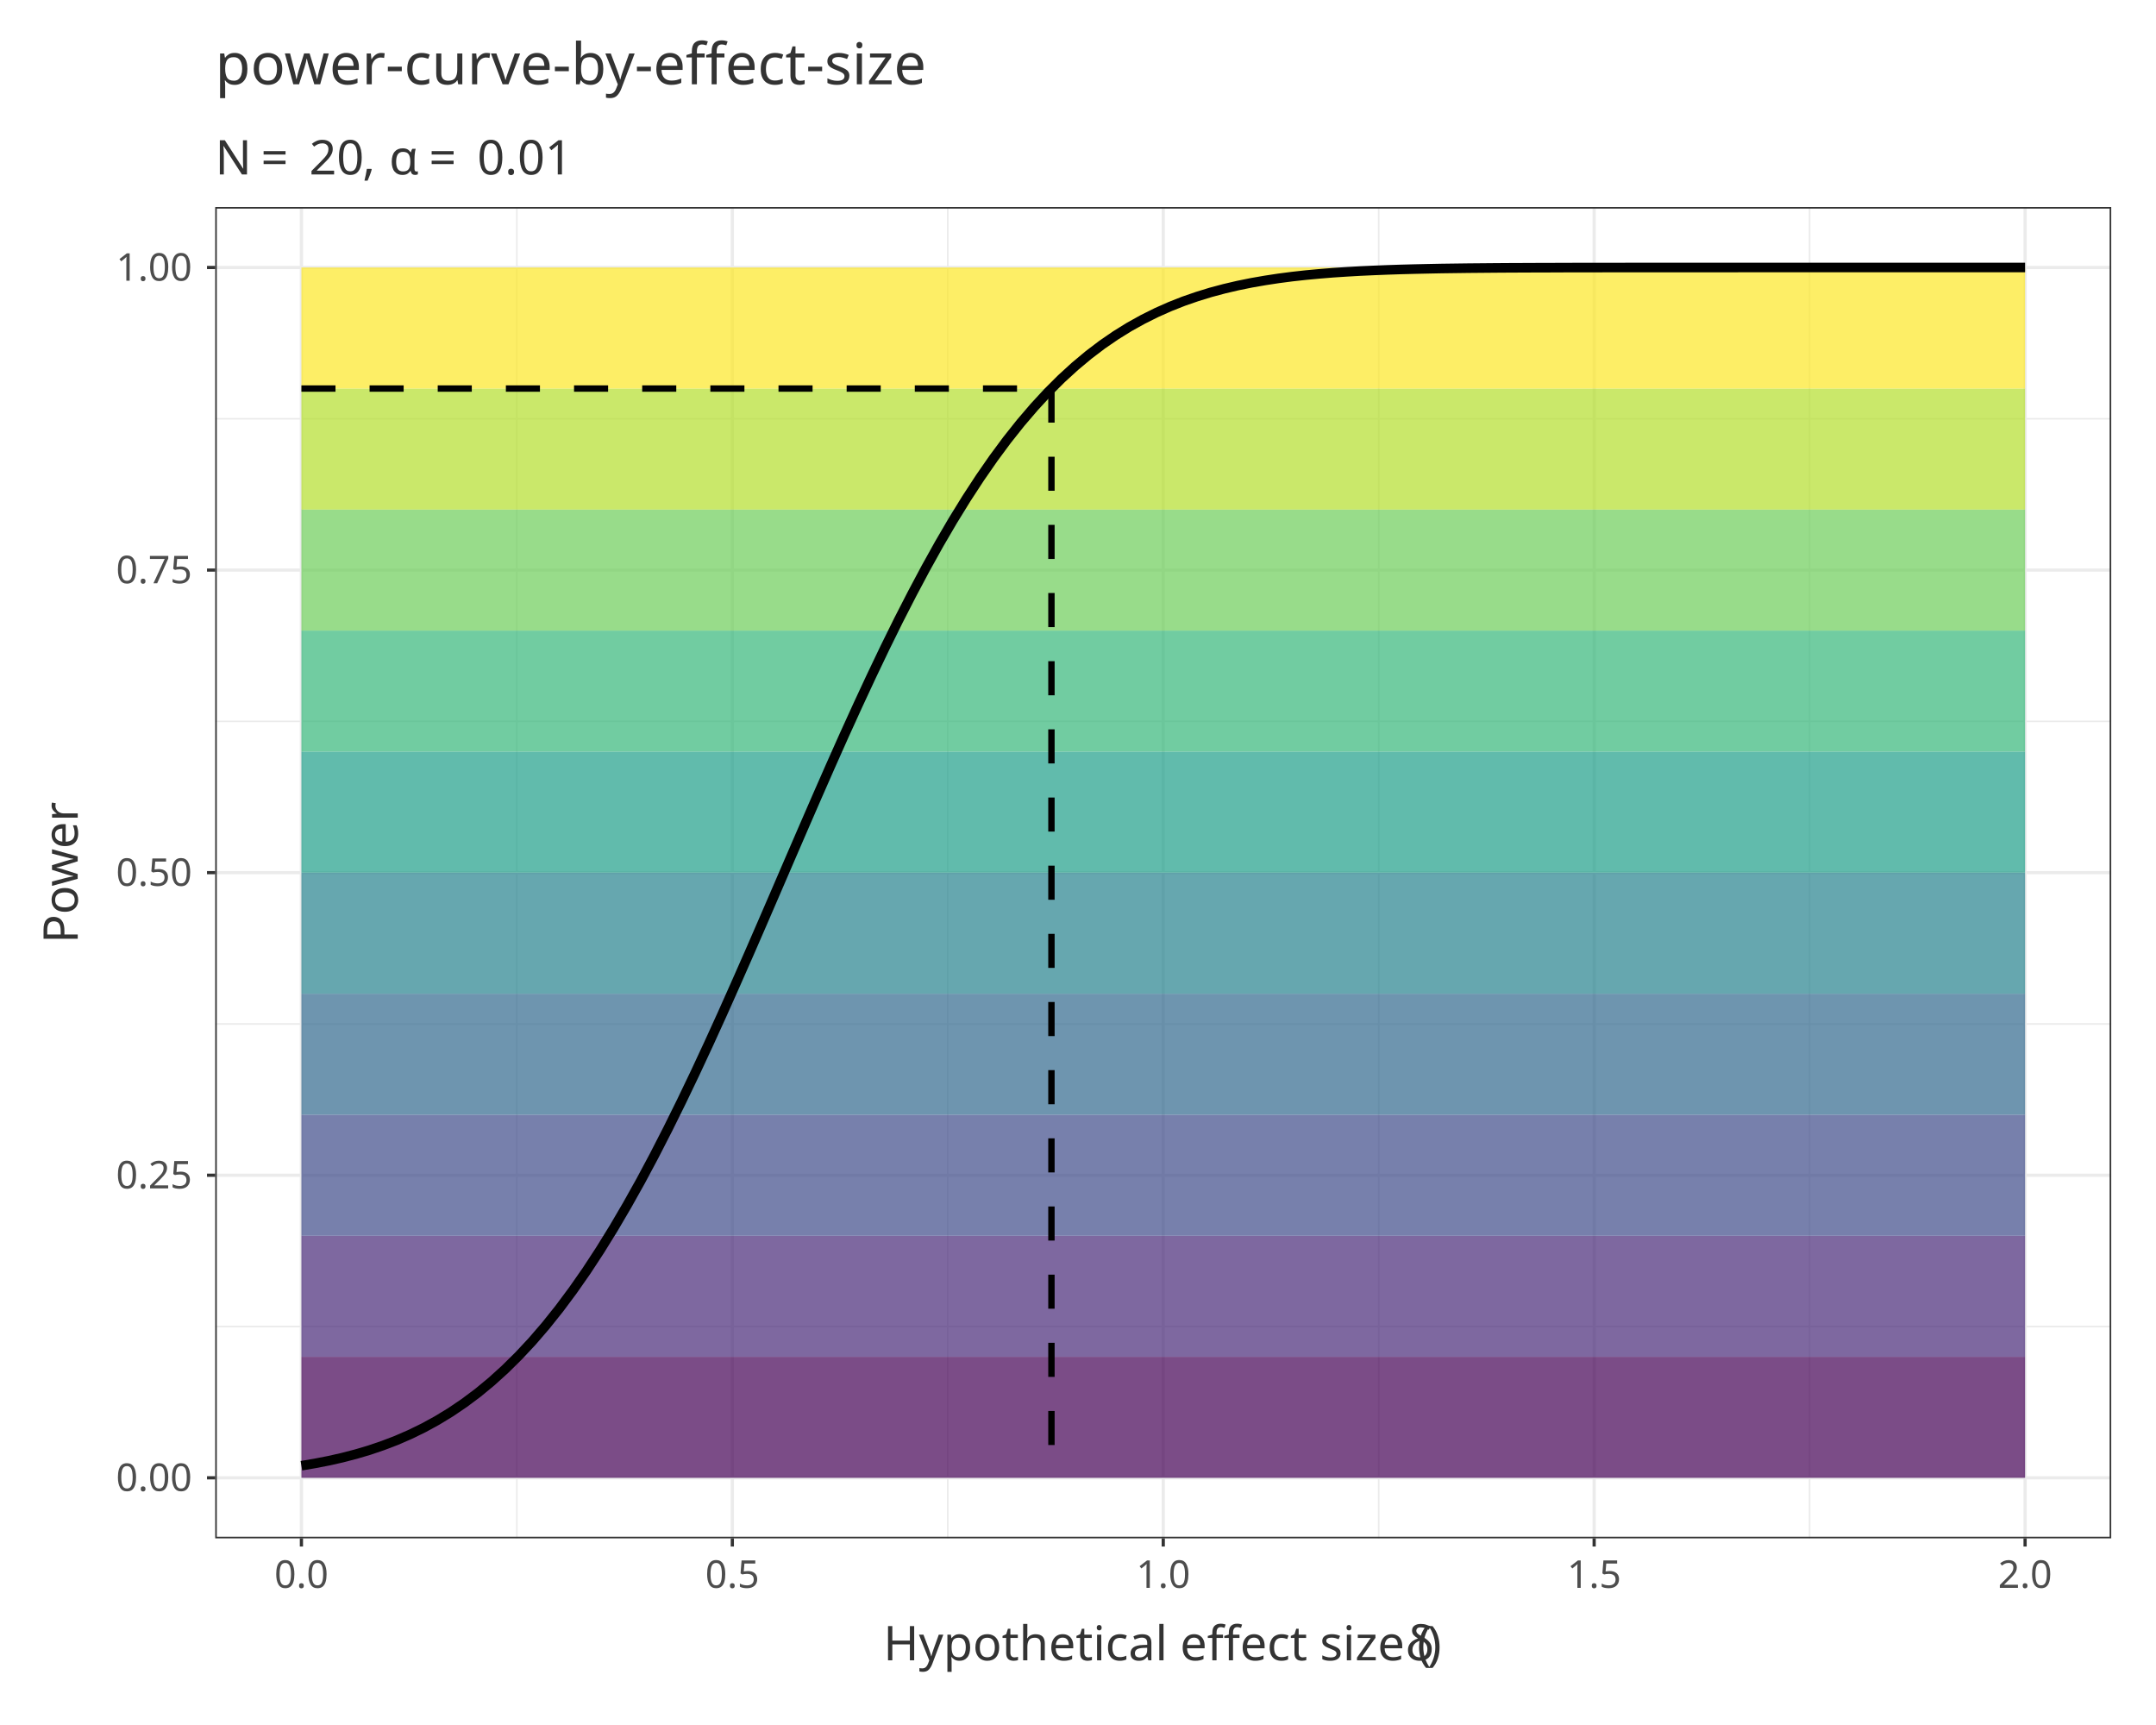
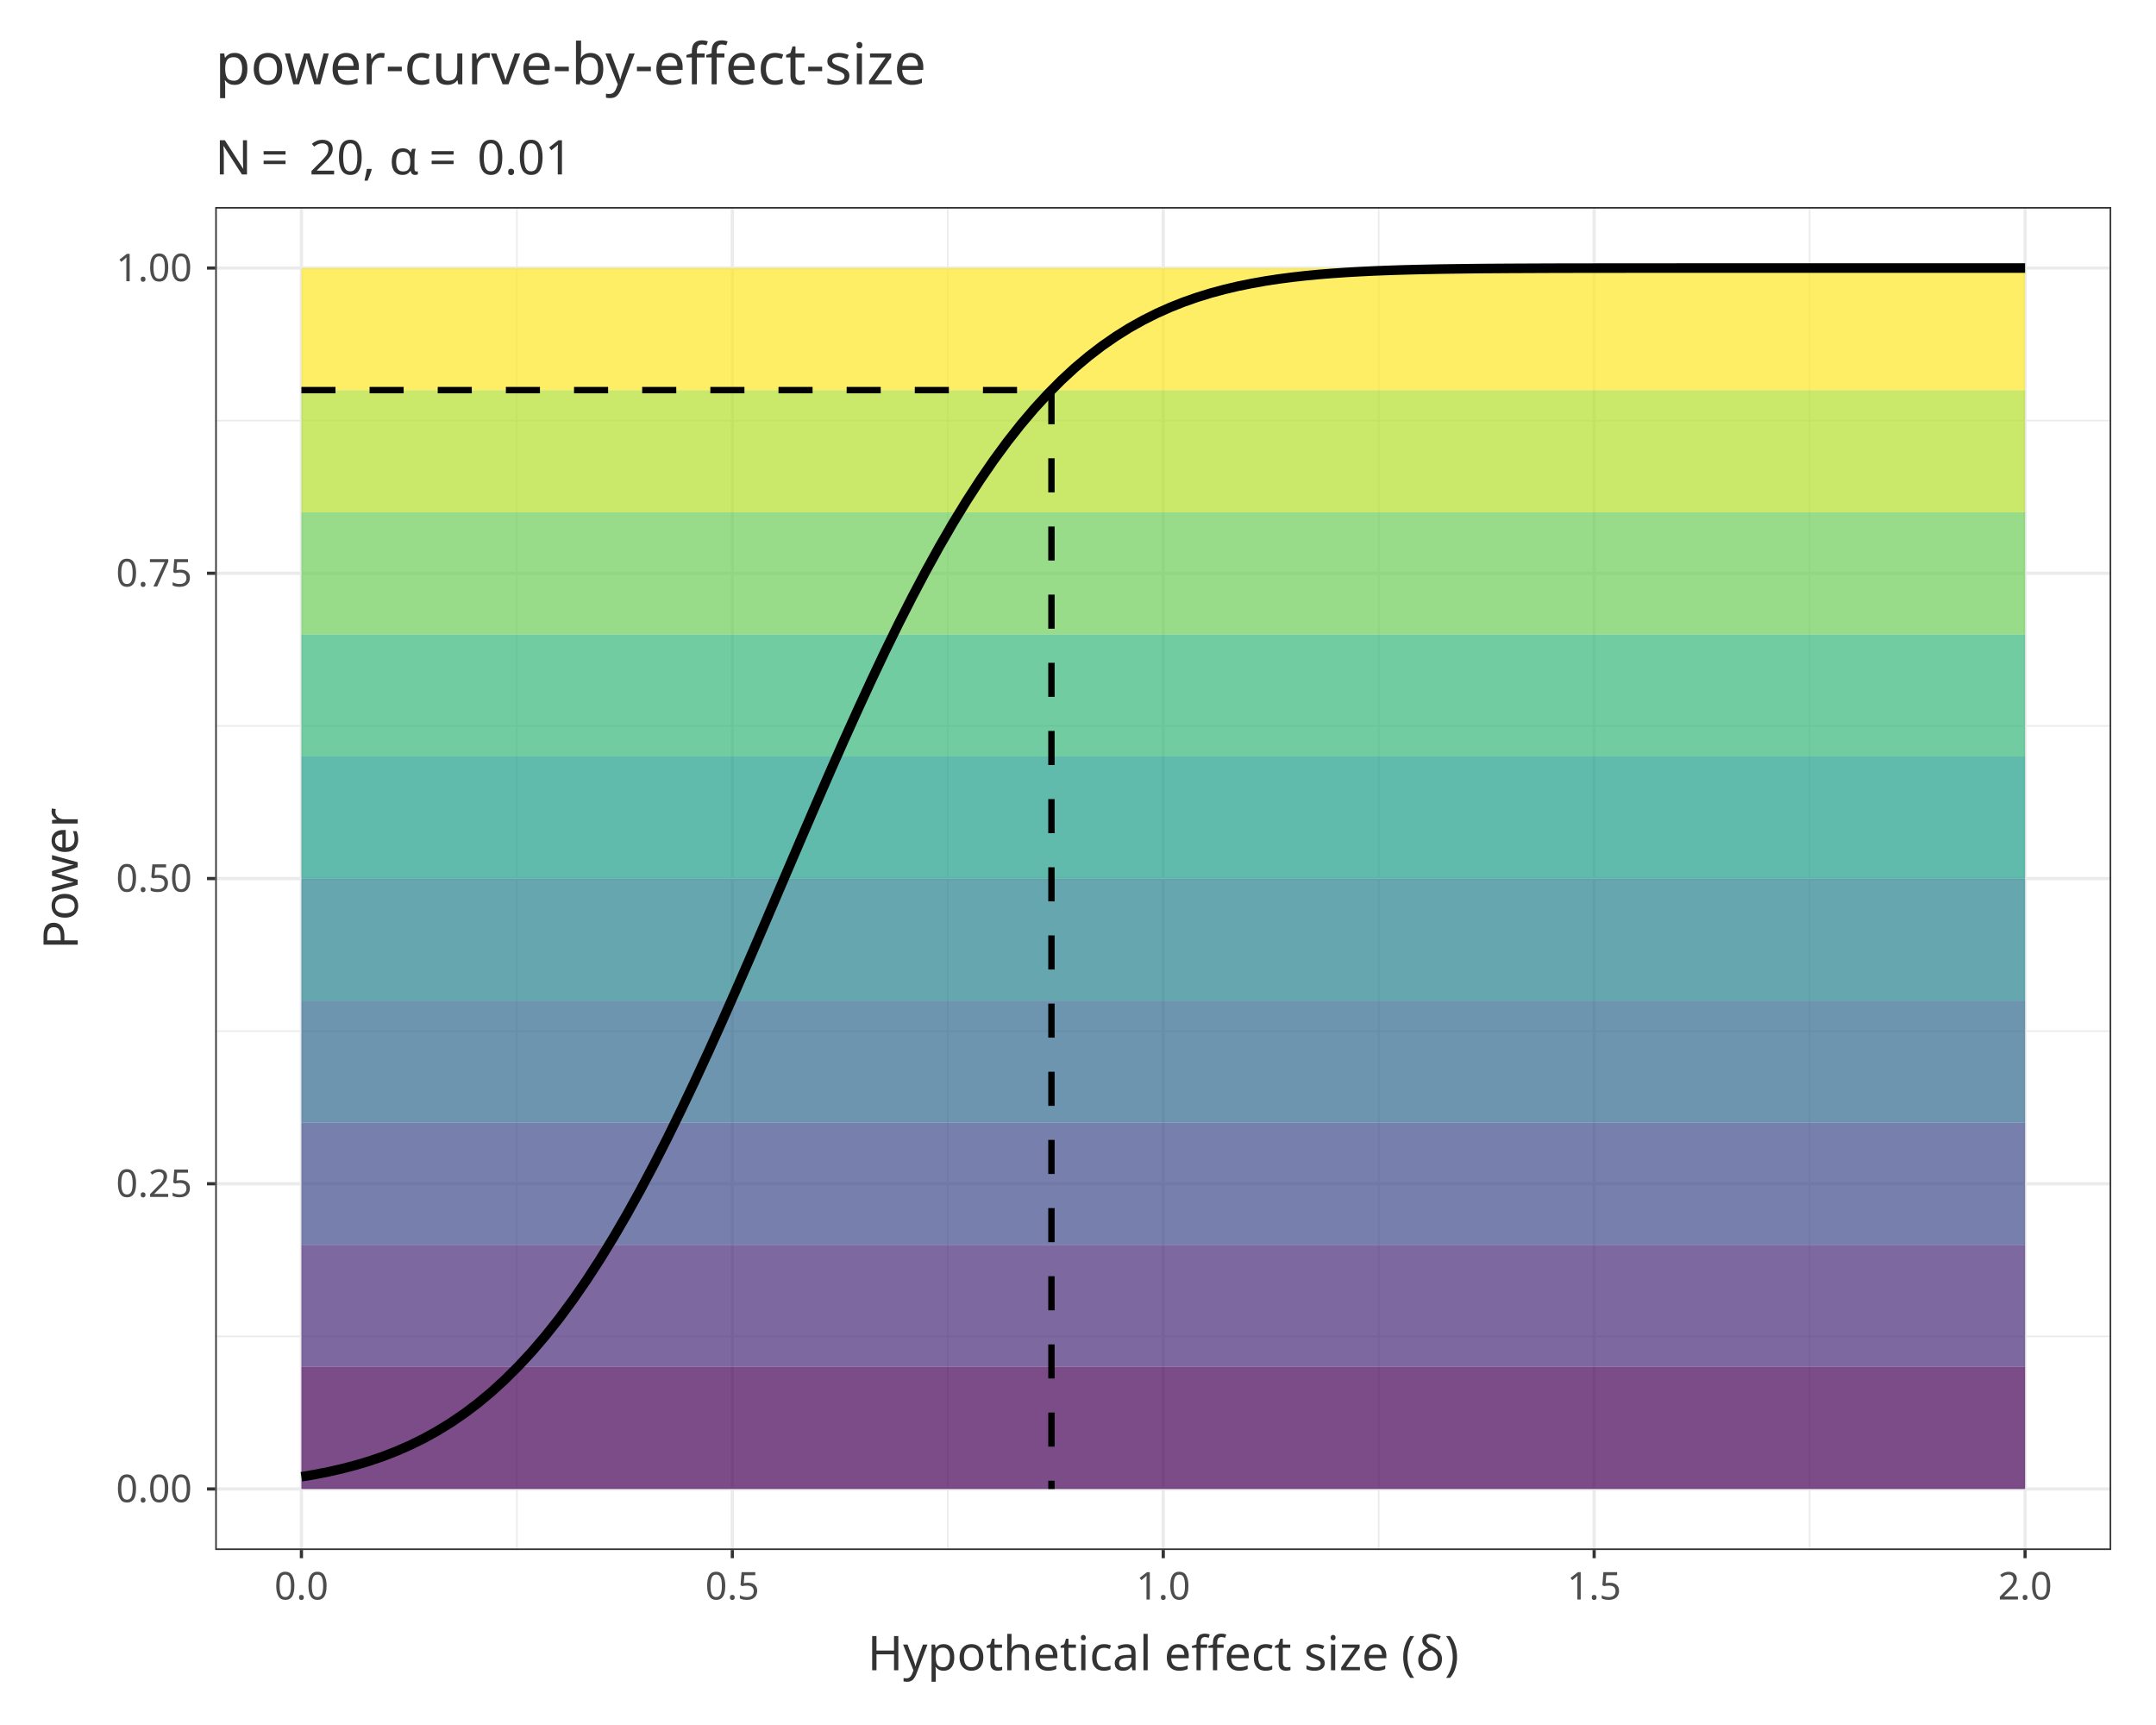
<svg xmlns="http://www.w3.org/2000/svg" class="svglite" data-engine-version="2.0" width="720.00pt" height="576.00pt" viewBox="0 0 720.00 576.00">
  <defs>
    <style type="text/css">
    .svglite line, .svglite polyline, .svglite polygon, .svglite path, .svglite rect, .svglite circle {
      fill: none;
      stroke: #000000;
      stroke-linecap: round;
      stroke-linejoin: round;
      stroke-miterlimit: 10.00;
    }
  </style>
  </defs>
  <rect width="100%" height="100%" style="stroke: none; fill: #FFFFFF;" />
  <defs>
    <clipPath id="cpMC4wMHw3MjAuMDB8MC4wMHw1NzYuMDA=">
      <rect x="0.00" y="0.00" width="720.00" height="576.00" />
    </clipPath>
  </defs>
  <g clip-path="url(#cpMC4wMHw3MjAuMDB8MC4wMHw1NzYuMDA=)">
    <rect x="0" y="0.00" width="720.00" height="576.00" style="stroke-width: 1.07; stroke: none;" />
  </g>
  <defs>
-     <clipPath id="cpNzEuODd8NzA1LjA2fDY5LjEyfDUxMy42Nw==">
-       <rect x="71.87" y="69.12" width="633.18" height="444.55" />
+     <clipPath id="cpNzEuODd8NzA1LjA2fDY5LjEyfDUxNy41Nw==">
+       <rect x="71.87" y="69.12" width="633.18" height="448.46" />
    </clipPath>
  </defs>
-   <g clip-path="url(#cpNzEuODd8NzA1LjA2fDY5LjEyfDUxMy42Nw==)">
-     <rect x="71.87" y="69.12" width="633.18" height="444.55" style="stroke-width: 1.07; stroke: none; fill: #FFFFFF;" />
-     <polyline points="71.87,442.94 705.06,442.94 " style="stroke-width: 0.53; stroke: #EBEBEB; stroke-linecap: butt;" />
-     <polyline points="71.87,341.91 705.06,341.91 " style="stroke-width: 0.53; stroke: #EBEBEB; stroke-linecap: butt;" />
-     <polyline points="71.87,240.87 705.06,240.87 " style="stroke-width: 0.53; stroke: #EBEBEB; stroke-linecap: butt;" />
-     <polyline points="71.87,139.84 705.06,139.84 " style="stroke-width: 0.53; stroke: #EBEBEB; stroke-linecap: butt;" />
-     <polyline points="172.61,513.67 172.61,69.12 " style="stroke-width: 0.53; stroke: #EBEBEB; stroke-linecap: butt;" />
-     <polyline points="316.51,513.67 316.51,69.12 " style="stroke-width: 0.53; stroke: #EBEBEB; stroke-linecap: butt;" />
-     <polyline points="460.42,513.67 460.42,69.12 " style="stroke-width: 0.53; stroke: #EBEBEB; stroke-linecap: butt;" />
-     <polyline points="604.32,513.67 604.32,69.12 " style="stroke-width: 0.53; stroke: #EBEBEB; stroke-linecap: butt;" />
-     <polyline points="71.87,493.46 705.06,493.46 " style="stroke-width: 1.07; stroke: #EBEBEB; stroke-linecap: butt;" />
-     <polyline points="71.87,392.43 705.06,392.43 " style="stroke-width: 1.07; stroke: #EBEBEB; stroke-linecap: butt;" />
-     <polyline points="71.87,291.39 705.06,291.39 " style="stroke-width: 1.07; stroke: #EBEBEB; stroke-linecap: butt;" />
-     <polyline points="71.87,190.36 705.06,190.36 " style="stroke-width: 1.07; stroke: #EBEBEB; stroke-linecap: butt;" />
-     <polyline points="71.87,89.32 705.06,89.32 " style="stroke-width: 1.07; stroke: #EBEBEB; stroke-linecap: butt;" />
-     <polyline points="100.66,513.67 100.66,69.12 " style="stroke-width: 1.07; stroke: #EBEBEB; stroke-linecap: butt;" />
-     <polyline points="244.56,513.67 244.56,69.12 " style="stroke-width: 1.07; stroke: #EBEBEB; stroke-linecap: butt;" />
-     <polyline points="388.47,513.67 388.47,69.12 " style="stroke-width: 1.07; stroke: #EBEBEB; stroke-linecap: butt;" />
-     <polyline points="532.37,513.67 532.37,69.12 " style="stroke-width: 1.07; stroke: #EBEBEB; stroke-linecap: butt;" />
-     <polyline points="676.28,513.67 676.28,69.12 " style="stroke-width: 1.07; stroke: #EBEBEB; stroke-linecap: butt;" />
-     <rect x="100.66" y="453.05" width="575.62" height="40.41" style="stroke-width: 1.07; stroke: none; stroke-linecap: square; stroke-linejoin: miter; fill: #440154; fill-opacity: 0.70;" />
-     <rect x="100.66" y="412.63" width="575.62" height="40.41" style="stroke-width: 1.07; stroke: none; stroke-linecap: square; stroke-linejoin: miter; fill: #482878; fill-opacity: 0.70;" />
-     <rect x="100.66" y="372.22" width="575.62" height="40.41" style="stroke-width: 1.07; stroke: none; stroke-linecap: square; stroke-linejoin: miter; fill: #3E4A89; fill-opacity: 0.70;" />
-     <rect x="100.66" y="331.81" width="575.62" height="40.41" style="stroke-width: 1.07; stroke: none; stroke-linecap: square; stroke-linejoin: miter; fill: #31688E; fill-opacity: 0.70;" />
-     <rect x="100.66" y="291.39" width="575.62" height="40.41" style="stroke-width: 1.07; stroke: none; stroke-linecap: square; stroke-linejoin: miter; fill: #26828E; fill-opacity: 0.70;" />
-     <rect x="100.66" y="250.98" width="575.62" height="40.41" style="stroke-width: 1.07; stroke: none; stroke-linecap: square; stroke-linejoin: miter; fill: #1F9E89; fill-opacity: 0.70;" />
-     <rect x="100.66" y="210.56" width="575.62" height="40.41" style="stroke-width: 1.07; stroke: none; stroke-linecap: square; stroke-linejoin: miter; fill: #35B779; fill-opacity: 0.70;" />
-     <rect x="100.66" y="170.15" width="575.62" height="40.41" style="stroke-width: 1.07; stroke: none; stroke-linecap: square; stroke-linejoin: miter; fill: #6DCD59; fill-opacity: 0.70;" />
-     <rect x="100.66" y="129.74" width="575.62" height="40.41" style="stroke-width: 1.07; stroke: none; stroke-linecap: square; stroke-linejoin: miter; fill: #B4DE2C; fill-opacity: 0.70;" />
-     <rect x="100.66" y="89.32" width="575.62" height="40.41" style="stroke-width: 1.07; stroke: none; stroke-linecap: square; stroke-linejoin: miter; fill: #FDE725; fill-opacity: 0.70;" />
-     <polyline points="100.66,489.42 105.19,488.65 109.72,487.77 114.25,486.75 118.79,485.57 123.32,484.23 127.85,482.69 132.38,480.96 136.91,478.99 141.45,476.78 145.98,474.30 150.51,471.54 155.04,468.47 159.58,465.08 164.11,461.34 168.64,457.24 173.17,452.77 177.71,447.91 182.24,442.65 186.77,436.98 191.30,430.90 195.84,424.40 200.37,417.48 204.90,410.16 209.43,402.43 213.97,394.32 218.50,385.83 223.03,376.99 227.56,367.83 232.10,358.36 236.63,348.63 241.16,338.68 245.69,328.52 250.23,318.22 254.76,307.80 259.29,297.32 263.82,286.81 268.36,276.32 272.89,265.90 277.42,255.59 281.95,245.43 286.49,235.46 291.02,225.73 295.55,216.25 300.08,207.07 304.62,198.22 309.15,189.71 313.68,181.57 318.21,173.82 322.74,166.47 327.28,159.52 331.81,152.99 336.34,146.87 340.87,141.17 345.41,135.87 349.94,130.96 354.47,126.45 359.00,122.31 363.54,118.52 368.07,115.08 372.60,111.97 377.13,109.16 381.67,106.64 386.20,104.38 390.73,102.37 395.26,100.58 399.80,99.01 404.33,97.62 408.86,96.41 413.39,95.35 417.93,94.43 422.46,93.64 426.99,92.95 431.52,92.36 436.06,91.86 440.59,91.44 445.12,91.07 449.65,90.77 454.19,90.51 458.72,90.30 463.25,90.12 467.78,89.97 472.32,89.85 476.85,89.75 481.38,89.66 485.91,89.60 490.45,89.54 494.98,89.50 499.51,89.46 504.04,89.43 508.57,89.41 513.11,89.39 517.64,89.38 522.17,89.36 526.70,89.35 531.24,89.35 535.77,89.34 540.30,89.34 544.83,89.33 549.37,89.33 553.90,89.33 558.43,89.33 562.96,89.33 567.50,89.33 572.03,89.33 576.56,89.33 581.09,89.32 585.63,89.32 590.16,89.32 594.69,89.32 599.22,89.32 603.76,89.32 608.29,89.32 612.82,89.32 617.35,89.32 621.89,89.32 626.42,89.32 630.95,89.32 635.48,89.32 640.02,89.32 644.55,89.32 649.08,89.32 653.61,89.32 658.15,89.32 662.68,89.32 667.21,89.32 671.74,89.32 676.28,89.32 " style="stroke-width: 3.20; stroke-linecap: butt;" />
-     <line x1="351.13" y1="129.74" x2="351.13" y2="493.46" style="stroke-width: 2.13; stroke-dasharray: 11.38,11.38; stroke-linecap: butt;" />
-     <line x1="100.66" y1="129.74" x2="351.13" y2="129.74" style="stroke-width: 2.13; stroke-dasharray: 11.38,11.38; stroke-linecap: butt;" />
-     <rect x="71.87" y="69.12" width="633.18" height="444.55" style="stroke-width: 1.07; stroke: #333333;" />
+   <g clip-path="url(#cpNzEuODd8NzA1LjA2fDY5LjEyfDUxNy41Nw==)">
+     <rect x="71.87" y="69.12" width="633.18" height="448.46" style="stroke-width: 1.07; stroke: none; fill: #FFFFFF;" />
+     <polyline points="71.87,446.23 705.06,446.23 " style="stroke-width: 0.53; stroke: #EBEBEB; stroke-linecap: butt;" />
+     <polyline points="71.87,344.31 705.06,344.31 " style="stroke-width: 0.53; stroke: #EBEBEB; stroke-linecap: butt;" />
+     <polyline points="71.87,242.38 705.06,242.38 " style="stroke-width: 0.53; stroke: #EBEBEB; stroke-linecap: butt;" />
+     <polyline points="71.87,140.46 705.06,140.46 " style="stroke-width: 0.53; stroke: #EBEBEB; stroke-linecap: butt;" />
+     <polyline points="172.61,517.57 172.61,69.12 " style="stroke-width: 0.53; stroke: #EBEBEB; stroke-linecap: butt;" />
+     <polyline points="316.51,517.57 316.51,69.12 " style="stroke-width: 0.53; stroke: #EBEBEB; stroke-linecap: butt;" />
+     <polyline points="460.42,517.57 460.42,69.12 " style="stroke-width: 0.53; stroke: #EBEBEB; stroke-linecap: butt;" />
+     <polyline points="604.32,517.57 604.32,69.12 " style="stroke-width: 0.53; stroke: #EBEBEB; stroke-linecap: butt;" />
+     <polyline points="71.87,497.19 705.06,497.19 " style="stroke-width: 1.07; stroke: #EBEBEB; stroke-linecap: butt;" />
+     <polyline points="71.87,395.27 705.06,395.27 " style="stroke-width: 1.07; stroke: #EBEBEB; stroke-linecap: butt;" />
+     <polyline points="71.87,293.35 705.06,293.35 " style="stroke-width: 1.07; stroke: #EBEBEB; stroke-linecap: butt;" />
+     <polyline points="71.87,191.42 705.06,191.42 " style="stroke-width: 1.07; stroke: #EBEBEB; stroke-linecap: butt;" />
+     <polyline points="71.87,89.50 705.06,89.50 " style="stroke-width: 1.07; stroke: #EBEBEB; stroke-linecap: butt;" />
+     <polyline points="100.66,517.57 100.66,69.12 " style="stroke-width: 1.07; stroke: #EBEBEB; stroke-linecap: butt;" />
+     <polyline points="244.56,517.57 244.56,69.12 " style="stroke-width: 1.07; stroke: #EBEBEB; stroke-linecap: butt;" />
+     <polyline points="388.47,517.57 388.47,69.12 " style="stroke-width: 1.07; stroke: #EBEBEB; stroke-linecap: butt;" />
+     <polyline points="532.37,517.57 532.37,69.12 " style="stroke-width: 1.07; stroke: #EBEBEB; stroke-linecap: butt;" />
+     <polyline points="676.28,517.57 676.28,69.12 " style="stroke-width: 1.07; stroke: #EBEBEB; stroke-linecap: butt;" />
+     <rect x="100.66" y="456.42" width="575.62" height="40.77" style="stroke-width: 1.07; stroke: none; stroke-linecap: square; stroke-linejoin: miter; fill: #440154; fill-opacity: 0.70;" />
+     <rect x="100.66" y="415.65" width="575.62" height="40.77" style="stroke-width: 1.07; stroke: none; stroke-linecap: square; stroke-linejoin: miter; fill: #482878; fill-opacity: 0.70;" />
+     <rect x="100.66" y="374.88" width="575.62" height="40.77" style="stroke-width: 1.07; stroke: none; stroke-linecap: square; stroke-linejoin: miter; fill: #3E4A89; fill-opacity: 0.70;" />
+     <rect x="100.66" y="334.11" width="575.62" height="40.77" style="stroke-width: 1.07; stroke: none; stroke-linecap: square; stroke-linejoin: miter; fill: #31688E; fill-opacity: 0.70;" />
+     <rect x="100.66" y="293.35" width="575.62" height="40.77" style="stroke-width: 1.07; stroke: none; stroke-linecap: square; stroke-linejoin: miter; fill: #26828E; fill-opacity: 0.70;" />
+     <rect x="100.66" y="252.58" width="575.62" height="40.77" style="stroke-width: 1.07; stroke: none; stroke-linecap: square; stroke-linejoin: miter; fill: #1F9E89; fill-opacity: 0.70;" />
+     <rect x="100.66" y="211.81" width="575.62" height="40.77" style="stroke-width: 1.07; stroke: none; stroke-linecap: square; stroke-linejoin: miter; fill: #35B779; fill-opacity: 0.70;" />
+     <rect x="100.66" y="171.04" width="575.62" height="40.77" style="stroke-width: 1.07; stroke: none; stroke-linecap: square; stroke-linejoin: miter; fill: #6DCD59; fill-opacity: 0.70;" />
+     <rect x="100.66" y="130.27" width="575.62" height="40.77" style="stroke-width: 1.07; stroke: none; stroke-linecap: square; stroke-linejoin: miter; fill: #B4DE2C; fill-opacity: 0.70;" />
+     <rect x="100.66" y="89.50" width="575.62" height="40.77" style="stroke-width: 1.07; stroke: none; stroke-linecap: square; stroke-linejoin: miter; fill: #FDE725; fill-opacity: 0.70;" />
+     <polyline points="100.66,493.11 105.19,492.34 109.72,491.45 114.25,490.42 118.79,489.23 123.32,487.88 127.85,486.33 132.38,484.57 136.91,482.59 141.45,480.36 145.98,477.86 150.51,475.07 155.04,471.98 159.58,468.56 164.11,464.79 168.64,460.65 173.17,456.14 177.71,451.24 182.24,445.93 186.77,440.21 191.30,434.08 195.84,427.52 200.37,420.55 204.90,413.16 209.43,405.36 213.97,397.17 218.50,388.61 223.03,379.70 227.56,370.45 232.10,360.91 236.63,351.09 241.16,341.04 245.69,330.80 250.23,320.41 254.76,309.90 259.29,299.32 263.82,288.72 268.36,278.14 272.89,267.63 277.42,257.23 281.95,246.98 286.49,236.93 291.02,227.10 295.55,217.54 300.08,208.28 304.62,199.35 309.15,190.77 313.68,182.56 318.21,174.74 322.74,167.32 327.28,160.32 331.81,153.73 336.34,147.56 340.87,141.80 345.41,136.45 349.94,131.51 354.47,126.95 359.00,122.77 363.54,118.96 368.07,115.49 372.60,112.35 377.13,109.51 381.67,106.97 386.20,104.69 390.73,102.66 395.26,100.86 399.80,99.27 404.33,97.87 408.86,96.65 413.39,95.58 417.93,94.66 422.46,93.85 426.99,93.16 431.52,92.57 436.06,92.06 440.59,91.63 445.12,91.27 449.65,90.96 454.19,90.70 458.72,90.48 463.25,90.30 467.78,90.15 472.32,90.03 476.85,89.93 481.38,89.84 485.91,89.78 490.45,89.72 494.98,89.67 499.51,89.64 504.04,89.61 508.57,89.59 513.11,89.57 517.64,89.55 522.17,89.54 526.70,89.53 531.24,89.53 535.77,89.52 540.30,89.52 544.83,89.51 549.37,89.51 553.90,89.51 558.43,89.51 562.96,89.50 567.50,89.50 572.03,89.50 576.56,89.50 581.09,89.50 585.63,89.50 590.16,89.50 594.69,89.50 599.22,89.50 603.76,89.50 608.29,89.50 612.82,89.50 617.35,89.50 621.89,89.50 626.42,89.50 630.95,89.50 635.48,89.50 640.02,89.50 644.55,89.50 649.08,89.50 653.61,89.50 658.15,89.50 662.68,89.50 667.21,89.50 671.74,89.50 676.28,89.50 " style="stroke-width: 3.20; stroke-linecap: butt;" />
+     <line x1="351.13" y1="130.27" x2="351.13" y2="497.19" style="stroke-width: 2.13; stroke-dasharray: 11.38,11.38; stroke-linecap: butt;" />
+     <line x1="100.66" y1="130.27" x2="351.13" y2="130.27" style="stroke-width: 2.13; stroke-dasharray: 11.38,11.38; stroke-linecap: butt;" />
+     <rect x="71.87" y="69.12" width="633.18" height="448.46" style="stroke-width: 1.07; stroke: #333333;" />
  </g>
  <g clip-path="url(#cpMC4wMHw3MjAuMDB8MC4wMHw1NzYuMDA=)">
-     <text x="64.15" y="497.86" text-anchor="end" style="font-size: 12.80px; fill: #4D4D4D; font-family: sans;" textLength="24.91px" lengthAdjust="spacingAndGlyphs">0.00</text>
-     <text x="64.15" y="396.83" text-anchor="end" style="font-size: 12.80px; fill: #4D4D4D; font-family: sans;" textLength="24.91px" lengthAdjust="spacingAndGlyphs">0.25</text>
-     <text x="64.15" y="295.80" text-anchor="end" style="font-size: 12.80px; fill: #4D4D4D; font-family: sans;" textLength="24.91px" lengthAdjust="spacingAndGlyphs">0.50</text>
-     <text x="64.15" y="194.76" text-anchor="end" style="font-size: 12.80px; fill: #4D4D4D; font-family: sans;" textLength="24.91px" lengthAdjust="spacingAndGlyphs">0.75</text>
-     <text x="64.15" y="93.73" text-anchor="end" style="font-size: 12.80px; fill: #4D4D4D; font-family: sans;" textLength="24.91px" lengthAdjust="spacingAndGlyphs">1.00</text>
-     <polyline points="69.13,493.46 71.87,493.46 " style="stroke-width: 1.07; stroke: #333333; stroke-linecap: butt;" />
-     <polyline points="69.13,392.43 71.87,392.43 " style="stroke-width: 1.07; stroke: #333333; stroke-linecap: butt;" />
-     <polyline points="69.13,291.39 71.87,291.39 " style="stroke-width: 1.07; stroke: #333333; stroke-linecap: butt;" />
-     <polyline points="69.13,190.36 71.87,190.36 " style="stroke-width: 1.07; stroke: #333333; stroke-linecap: butt;" />
-     <polyline points="69.13,89.32 71.87,89.32 " style="stroke-width: 1.07; stroke: #333333; stroke-linecap: butt;" />
-     <polyline points="100.66,516.41 100.66,513.67 " style="stroke-width: 1.07; stroke: #333333; stroke-linecap: butt;" />
-     <polyline points="244.56,516.41 244.56,513.67 " style="stroke-width: 1.07; stroke: #333333; stroke-linecap: butt;" />
-     <polyline points="388.47,516.41 388.47,513.67 " style="stroke-width: 1.07; stroke: #333333; stroke-linecap: butt;" />
-     <polyline points="532.37,516.41 532.37,513.67 " style="stroke-width: 1.07; stroke: #333333; stroke-linecap: butt;" />
-     <polyline points="676.28,516.41 676.28,513.67 " style="stroke-width: 1.07; stroke: #333333; stroke-linecap: butt;" />
-     <text x="100.66" y="530.20" text-anchor="middle" style="font-size: 12.80px; fill: #4D4D4D; font-family: sans;" textLength="17.79px" lengthAdjust="spacingAndGlyphs">0.0</text>
-     <text x="244.56" y="530.20" text-anchor="middle" style="font-size: 12.80px; fill: #4D4D4D; font-family: sans;" textLength="17.79px" lengthAdjust="spacingAndGlyphs">0.5</text>
-     <text x="388.47" y="530.20" text-anchor="middle" style="font-size: 12.80px; fill: #4D4D4D; font-family: sans;" textLength="17.79px" lengthAdjust="spacingAndGlyphs">1.0</text>
-     <text x="532.37" y="530.20" text-anchor="middle" style="font-size: 12.80px; fill: #4D4D4D; font-family: sans;" textLength="17.79px" lengthAdjust="spacingAndGlyphs">1.5</text>
-     <text x="676.28" y="530.20" text-anchor="middle" style="font-size: 12.80px; fill: #4D4D4D; font-family: sans;" textLength="17.79px" lengthAdjust="spacingAndGlyphs">2.0</text>
-     <text x="295.01" y="554.41" style="font-size: 16.00px; fill: #333333; font-family: sans;" textLength="174.33px" lengthAdjust="spacingAndGlyphs">Hypothetical effect size (</text>
-     <text x="469.34" y="554.41" style="font-size: 16.00px; fill: #333333; font-family: sans;" textLength="7.26px" lengthAdjust="spacingAndGlyphs">δ</text>
-     <text x="476.59" y="554.41" style="font-size: 16.00px; fill: #333333; font-family: sans;" textLength="5.33px" lengthAdjust="spacingAndGlyphs">)</text>
-     <text transform="translate(25.96,291.39) rotate(-90)" text-anchor="middle" style="font-size: 16.00px; fill: #333333; font-family: sans;" textLength="45.36px" lengthAdjust="spacingAndGlyphs">Power</text>
+     <text x="64.15" y="501.59" text-anchor="end" style="font-size: 12.80px; fill: #4D4D4D; font-family: sans;" textLength="24.91px" lengthAdjust="spacingAndGlyphs">0.00</text>
+     <text x="64.15" y="399.67" text-anchor="end" style="font-size: 12.80px; fill: #4D4D4D; font-family: sans;" textLength="24.91px" lengthAdjust="spacingAndGlyphs">0.25</text>
+     <text x="64.15" y="297.75" text-anchor="end" style="font-size: 12.80px; fill: #4D4D4D; font-family: sans;" textLength="24.91px" lengthAdjust="spacingAndGlyphs">0.50</text>
+     <text x="64.15" y="195.83" text-anchor="end" style="font-size: 12.80px; fill: #4D4D4D; font-family: sans;" textLength="24.91px" lengthAdjust="spacingAndGlyphs">0.75</text>
+     <text x="64.15" y="93.91" text-anchor="end" style="font-size: 12.80px; fill: #4D4D4D; font-family: sans;" textLength="24.91px" lengthAdjust="spacingAndGlyphs">1.00</text>
+     <polyline points="69.13,497.19 71.87,497.19 " style="stroke-width: 1.07; stroke: #333333; stroke-linecap: butt;" />
+     <polyline points="69.13,395.27 71.87,395.27 " style="stroke-width: 1.07; stroke: #333333; stroke-linecap: butt;" />
+     <polyline points="69.13,293.35 71.87,293.35 " style="stroke-width: 1.07; stroke: #333333; stroke-linecap: butt;" />
+     <polyline points="69.13,191.42 71.87,191.42 " style="stroke-width: 1.07; stroke: #333333; stroke-linecap: butt;" />
+     <polyline points="69.13,89.50 71.87,89.50 " style="stroke-width: 1.07; stroke: #333333; stroke-linecap: butt;" />
+     <polyline points="100.66,520.31 100.66,517.57 " style="stroke-width: 1.07; stroke: #333333; stroke-linecap: butt;" />
+     <polyline points="244.56,520.31 244.56,517.57 " style="stroke-width: 1.07; stroke: #333333; stroke-linecap: butt;" />
+     <polyline points="388.47,520.31 388.47,517.57 " style="stroke-width: 1.07; stroke: #333333; stroke-linecap: butt;" />
+     <polyline points="532.37,520.31 532.37,517.57 " style="stroke-width: 1.07; stroke: #333333; stroke-linecap: butt;" />
+     <polyline points="676.28,520.31 676.28,517.57 " style="stroke-width: 1.07; stroke: #333333; stroke-linecap: butt;" />
+     <text x="100.66" y="534.10" text-anchor="middle" style="font-size: 12.80px; fill: #4D4D4D; font-family: sans;" textLength="17.79px" lengthAdjust="spacingAndGlyphs">0.0</text>
+     <text x="244.56" y="534.10" text-anchor="middle" style="font-size: 12.80px; fill: #4D4D4D; font-family: sans;" textLength="17.79px" lengthAdjust="spacingAndGlyphs">0.5</text>
+     <text x="388.47" y="534.10" text-anchor="middle" style="font-size: 12.80px; fill: #4D4D4D; font-family: sans;" textLength="17.79px" lengthAdjust="spacingAndGlyphs">1.0</text>
+     <text x="532.37" y="534.10" text-anchor="middle" style="font-size: 12.80px; fill: #4D4D4D; font-family: sans;" textLength="17.79px" lengthAdjust="spacingAndGlyphs">1.5</text>
+     <text x="676.28" y="534.10" text-anchor="middle" style="font-size: 12.80px; fill: #4D4D4D; font-family: sans;" textLength="17.79px" lengthAdjust="spacingAndGlyphs">2.0</text>
+     <text x="388.47" y="557.73" text-anchor="middle" style="font-size: 16.00px; fill: #333333; font-family: sans;" textLength="188.56px" lengthAdjust="spacingAndGlyphs">Hypothetical effect size (δ)</text>
+     <text transform="translate(25.96,293.35) rotate(-90)" text-anchor="middle" style="font-size: 16.00px; fill: #333333; font-family: sans;" textLength="45.36px" lengthAdjust="spacingAndGlyphs">Power</text>
    <text x="71.87" y="58.26" style="font-size: 16.00px; fill: #333333; font-family: sans;" textLength="11.56px" lengthAdjust="spacingAndGlyphs">N</text>
    <text x="87.14" y="58.26" style="font-size: 16.00px; fill: #333333; font-family: sans;" textLength="12.42px" lengthAdjust="spacingAndGlyphs">=</text>
    <text x="103.26" y="58.26" style="font-size: 16.00px; fill: #333333; font-family: sans;" textLength="17.80px" lengthAdjust="spacingAndGlyphs">20</text>
    <text x="121.06" y="58.26" style="font-size: 16.00px; fill: #333333; font-family: sans;" textLength="8.89px" lengthAdjust="spacingAndGlyphs">, </text>
    <text x="129.95" y="58.26" style="font-size: 16.00px; fill: #333333; font-family: sans;" textLength="9.60px" lengthAdjust="spacingAndGlyphs">α</text>
    <text x="143.26" y="58.26" style="font-size: 16.00px; fill: #333333; font-family: sans;" textLength="12.42px" lengthAdjust="spacingAndGlyphs">=</text>
    <text x="159.38" y="58.26" style="font-size: 16.00px; fill: #333333; font-family: sans;" textLength="31.14px" lengthAdjust="spacingAndGlyphs">0.01</text>
    <text x="71.87" y="28.16" style="font-size: 19.20px; fill: #333333; font-family: sans;" textLength="226.25px" lengthAdjust="spacingAndGlyphs">power-curve-by-effect-size</text>
  </g>
</svg>
